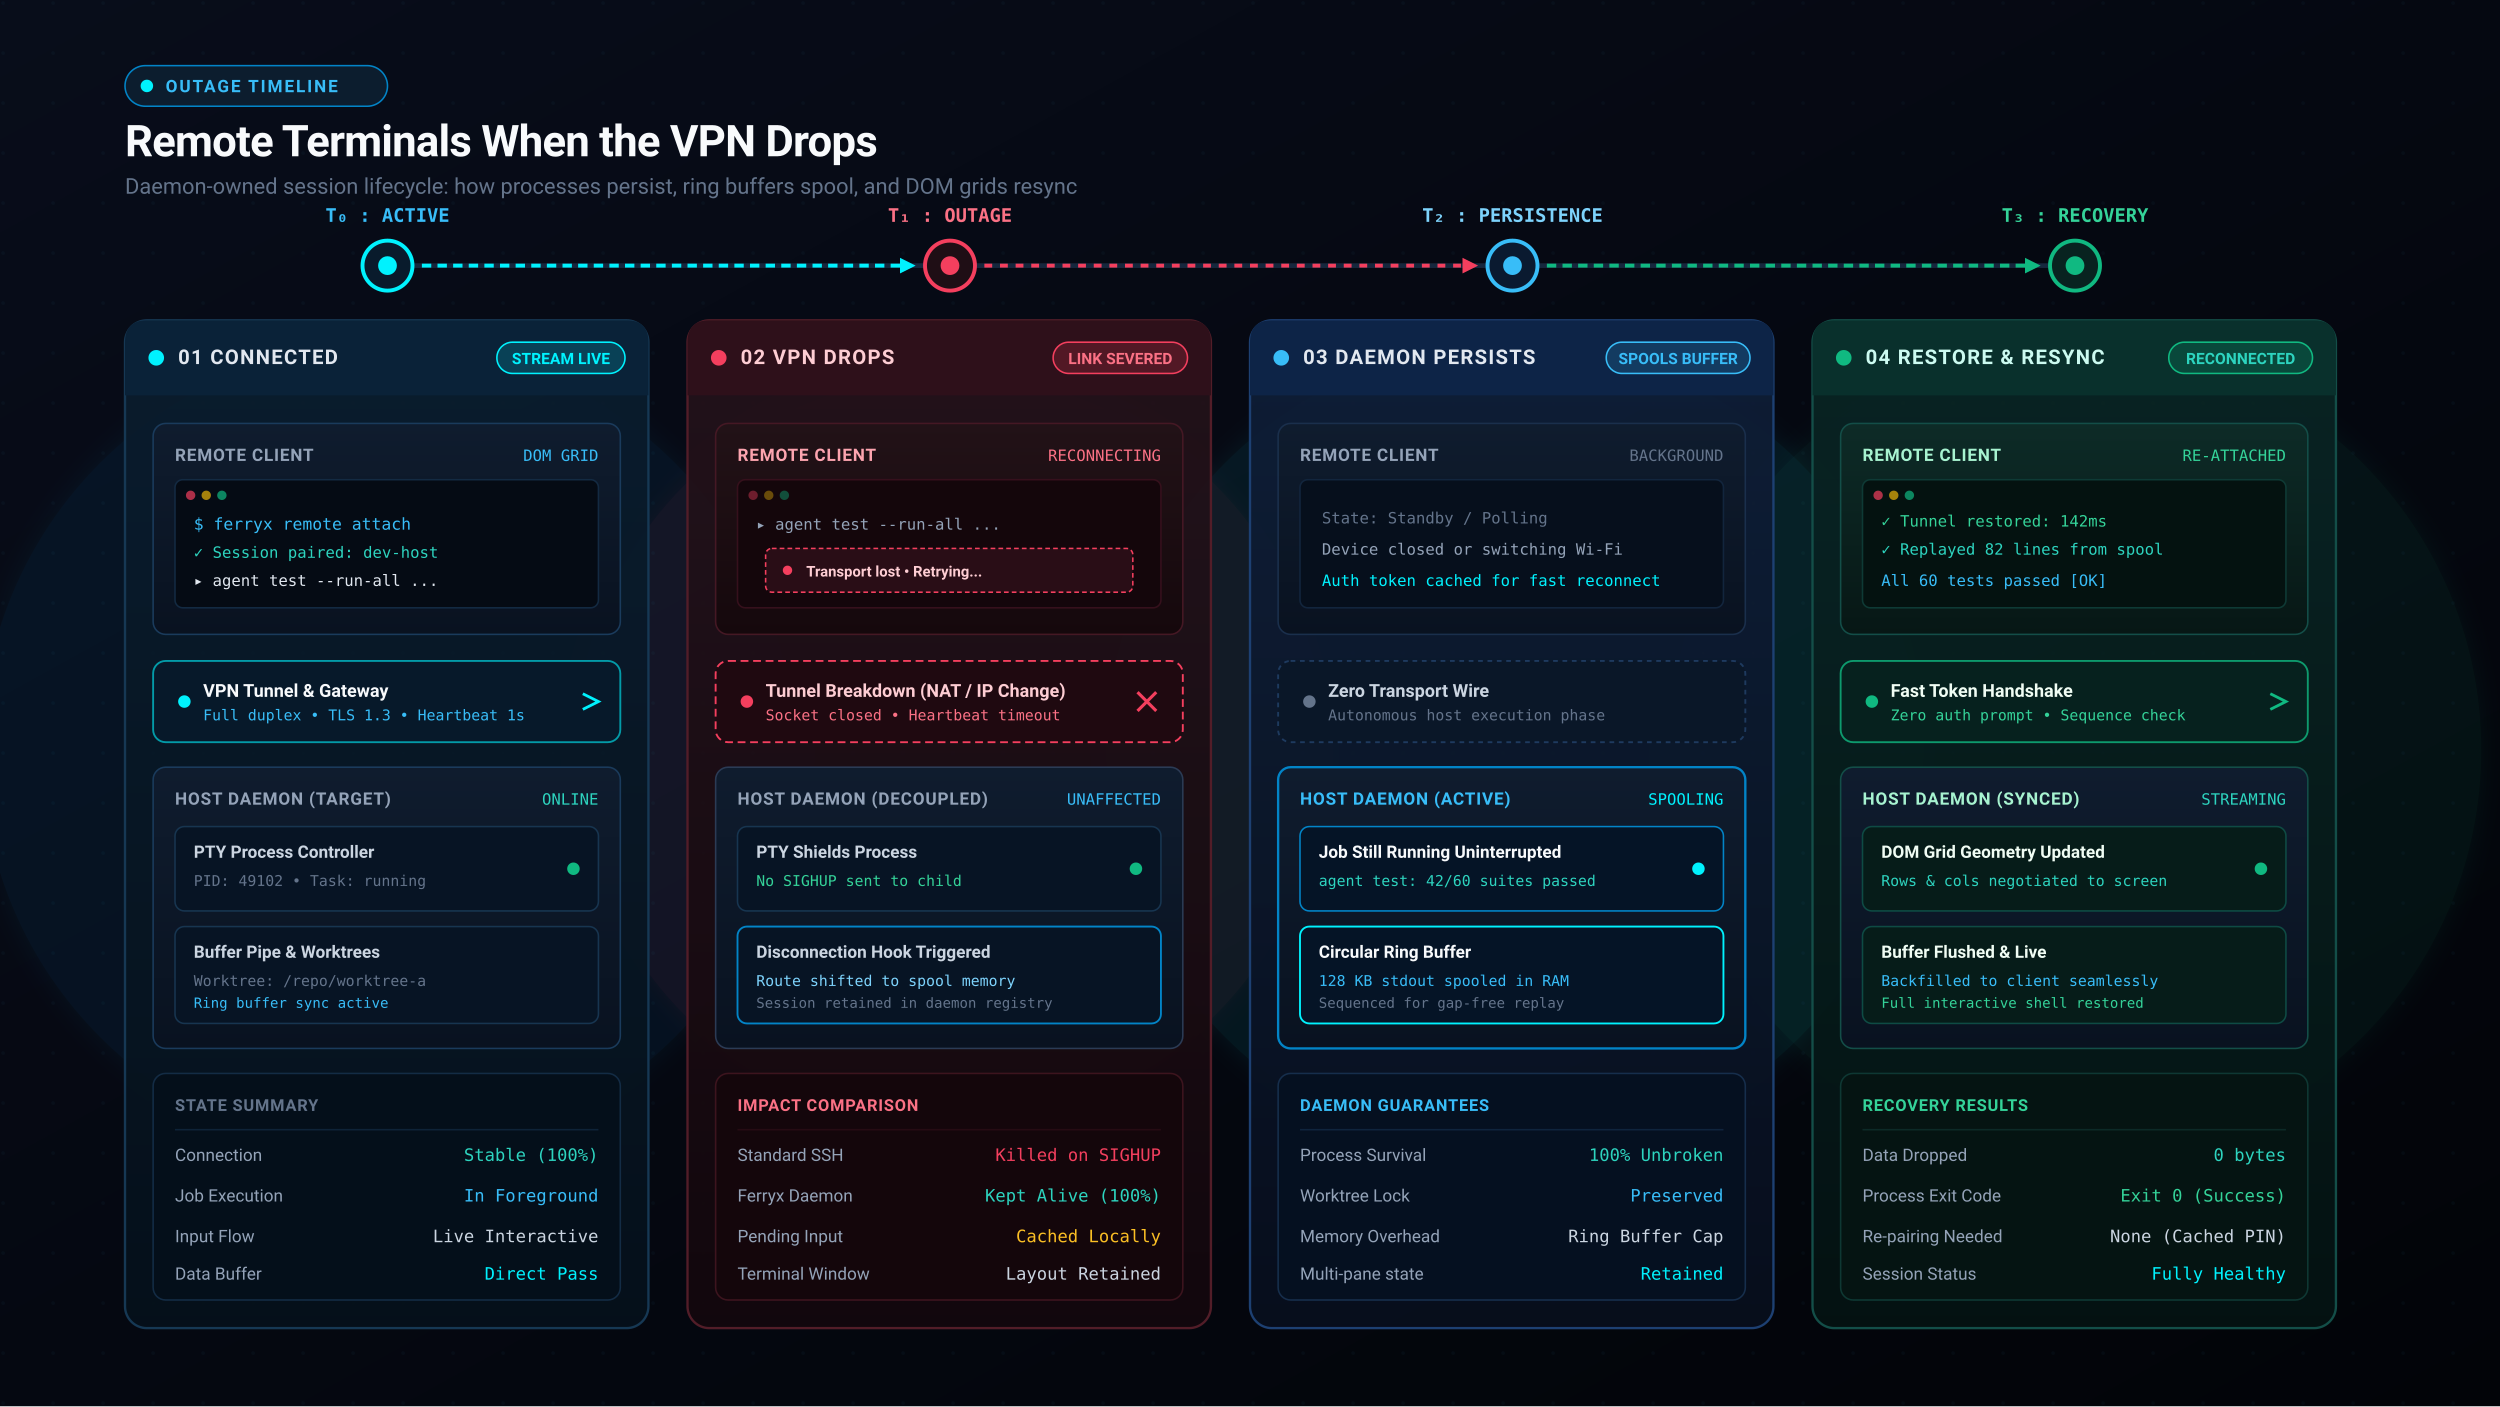
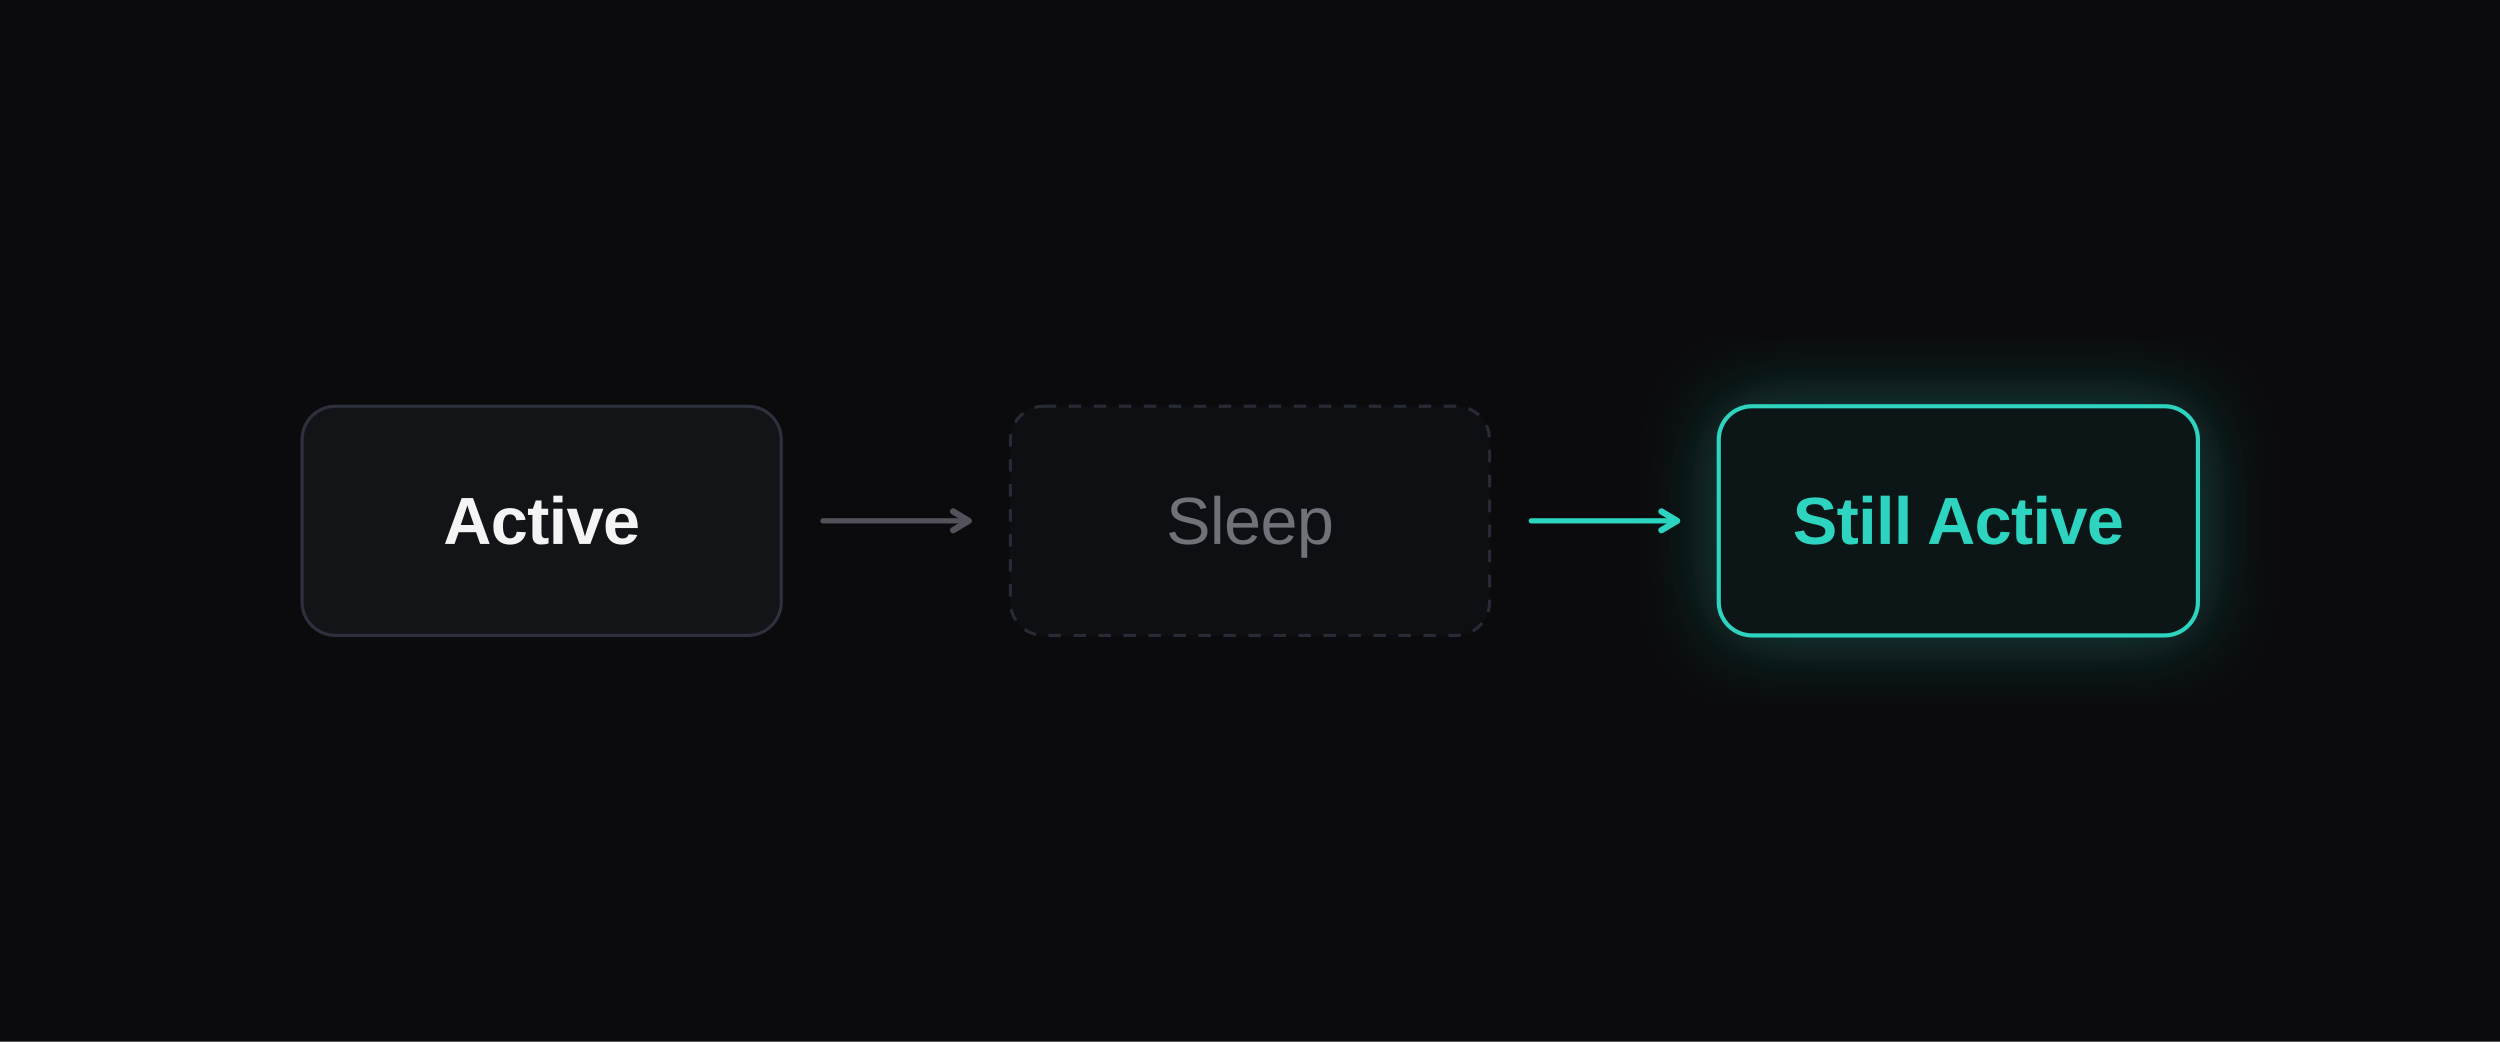
- <svg xmlns="http://www.w3.org/2000/svg" viewBox="0 0 1600 900" width="1600" height="900" style="background:#070a13; font-family: -apple-system, BlinkMacSystemFont, 'SF Pro Display', 'Segoe UI', Roboto, 'JetBrains Mono', monospace;">
+ <svg xmlns="http://www.w3.org/2000/svg" viewBox="0 0 1200 500" width="1200" height="500">
  <defs>
-     <linearGradient id="bg-grad" x1="0%" y1="0%" x2="100%" y2="100%">
-       <stop offset="0%" stop-color="#080d1a" />
-       <stop offset="50%" stop-color="#050811" />
-       <stop offset="100%" stop-color="#020408" />
-     </linearGradient>
-     <linearGradient id="card-connected" x1="0%" y1="0%" x2="0%" y2="100%">
-       <stop offset="0%" stop-color="#0a1d2e" stop-opacity="0.92" />
-       <stop offset="100%" stop-color="#05101a" stop-opacity="0.96" />
-     </linearGradient>
-     <linearGradient id="card-dropped" x1="0%" y1="0%" x2="0%" y2="100%">
-       <stop offset="0%" stop-color="#24121a" stop-opacity="0.92" />
-       <stop offset="100%" stop-color="#12070c" stop-opacity="0.96" />
-     </linearGradient>
-     <linearGradient id="card-persists" x1="0%" y1="0%" x2="0%" y2="100%">
-       <stop offset="0%" stop-color="#0f1e38" stop-opacity="0.92" />
-       <stop offset="100%" stop-color="#070e1c" stop-opacity="0.96" />
-     </linearGradient>
-     <linearGradient id="card-recovered" x1="0%" y1="0%" x2="0%" y2="100%">
-       <stop offset="0%" stop-color="#092524" stop-opacity="0.92" />
-       <stop offset="100%" stop-color="#041212" stop-opacity="0.96" />
-     </linearGradient>
-     <linearGradient id="inner-panel" x1="0%" y1="0%" x2="0%" y2="100%">
-       <stop offset="0%" stop-color="#0f1c2e" />
-       <stop offset="100%" stop-color="#091220" />
-     </linearGradient>
-     <linearGradient id="inner-panel-alert" x1="0%" y1="0%" x2="0%" y2="100%">
-       <stop offset="0%" stop-color="#221217" />
-       <stop offset="100%" stop-color="#15080c" />
-     </linearGradient>
-     <linearGradient id="inner-panel-success" x1="0%" y1="0%" x2="0%" y2="100%">
-       <stop offset="0%" stop-color="#0d2b27" />
-       <stop offset="100%" stop-color="#071715" />
-     </linearGradient>
-     <filter id="glow-teal" x="-20%" y="-20%" width="140%" height="140%">
-       <feGaussianBlur stdDeviation="8" result="blur" />
-       <feComposite in="SourceGraphic" in2="blur" operator="over" />
+     <filter id="teal-glow" x="-30%" y="-30%" width="160%" height="160%">
+       <feDropShadow dx="0" dy="0" stdDeviation="18" flood-color="#2dd4bf" flood-opacity="0.32" />
    </filter>
-     <filter id="glow-red" x="-20%" y="-20%" width="140%" height="140%">
-       <feGaussianBlur stdDeviation="8" result="blur" />
-       <feComposite in="SourceGraphic" in2="blur" operator="over" />
-     </filter>
-     <filter id="glow-amber" x="-20%" y="-20%" width="140%" height="140%">
-       <feGaussianBlur stdDeviation="6" result="blur" />
-       <feComposite in="SourceGraphic" in2="blur" operator="over" />
-     </filter>
+     <marker id="arrow-muted" viewBox="0 0 10 10" refX="7" refY="5" markerWidth="6" markerHeight="6" orient="auto-start-reverse">
+       <path d="M 2 2 L 7 5 L 2 8" fill="none" stroke="#52525b" stroke-width="2" stroke-linecap="round" stroke-linejoin="round" />
+     </marker>
+     <marker id="arrow-teal" viewBox="0 0 10 10" refX="7" refY="5" markerWidth="6" markerHeight="6" orient="auto-start-reverse">
+       <path d="M 2 2 L 7 5 L 2 8" fill="none" stroke="#2dd4bf" stroke-width="2" stroke-linecap="round" stroke-linejoin="round" />
+     </marker>
  </defs>
-   <rect width="1600" height="900" fill="url(#bg-grad)" />
-   <g opacity="0.035" fill="#38bdf8">
-     <pattern id="grid-dots" x="0" y="0" width="32" height="32" patternUnits="userSpaceOnUse">
-       <circle cx="2" cy="2" r="1.2" />
-     </pattern>
-     <rect width="1600" height="900" fill="url(#grid-dots)" />
-   </g>
-   <circle cx="248" cy="480" r="260" fill="#0284c7" opacity="0.08" filter="url(#glow-teal)" />
-   <circle cx="608" cy="480" r="240" fill="#f43f5e" opacity="0.06" filter="url(#glow-red)" />
-   <circle cx="968" cy="480" r="260" fill="#00f2fe" opacity="0.07" filter="url(#glow-teal)" />
-   <circle cx="1328" cy="480" r="260" fill="#10b981" opacity="0.07" filter="url(#glow-teal)" />
-   <g transform="translate(80, 42)">
-     <rect x="0" y="0" width="168" height="26" rx="13" fill="#0c1d2e" stroke="#0284c7" stroke-width="1" />
-     <circle cx="14" cy="13" r="4" fill="#00f2fe" />
-     <text x="26" y="17" fill="#38bdf8" font-size="11" font-weight="700" letter-spacing="1.2">OUTAGE TIMELINE</text>
-     <text x="0" y="58" fill="#f8fafc" font-size="28" font-weight="700" letter-spacing="-0.5">Remote Terminals When the VPN Drops</text>
-     <text x="0" y="82" fill="#64748b" font-size="14" font-weight="400">Daemon-owned session lifecycle: how processes persist, ring buffers spool, and DOM grids resync</text>
-   </g>
-   <g transform="translate(0, 150)">
-     <line x1="248" y1="20" x2="1328" y2="20" stroke="#16273d" stroke-width="3" />
-     <line x1="270" y1="20" x2="580" y2="20" stroke="#00f2fe" stroke-width="2.5" stroke-dasharray="6,4" />
-     <polygon points="586,20 576,15 576,25" fill="#00f2fe" />
-     <line x1="630" y1="20" x2="940" y2="20" stroke="#f43f5e" stroke-width="2.5" stroke-dasharray="5,5" />
-     <polygon points="946,20 936,15 936,25" fill="#f43f5e" />
-     <line x1="990" y1="20" x2="1300" y2="20" stroke="#10b981" stroke-width="2.5" stroke-dasharray="6,4" />
-     <polygon points="1306,20 1296,15 1296,25" fill="#10b981" />
-     <circle cx="248" cy="20" r="16" fill="#091b2c" stroke="#00f2fe" stroke-width="2.5" />
-     <circle cx="248" cy="20" r="6" fill="#00f2fe" />
-     <text x="248" y="-8" fill="#38bdf8" font-size="12" font-weight="700" text-anchor="middle" font-family="'JetBrains Mono', monospace">T₀ : ACTIVE</text>
-     <circle cx="608" cy="20" r="16" fill="#1f0e15" stroke="#f43f5e" stroke-width="2.5" />
-     <circle cx="608" cy="20" r="6" fill="#f43f5e" />
-     <text x="608" y="-8" fill="#fb7185" font-size="12" font-weight="700" text-anchor="middle" font-family="'JetBrains Mono', monospace">T₁ : OUTAGE</text>
-     <circle cx="968" cy="20" r="16" fill="#0a1a30" stroke="#38bdf8" stroke-width="2.5" />
-     <circle cx="968" cy="20" r="6" fill="#38bdf8" />
-     <text x="968" y="-8" fill="#7dd3fc" font-size="12" font-weight="700" text-anchor="middle" font-family="'JetBrains Mono', monospace">T₂ : PERSISTENCE</text>
-     <circle cx="1328" cy="20" r="16" fill="#082320" stroke="#10b981" stroke-width="2.5" />
-     <circle cx="1328" cy="20" r="6" fill="#10b981" />
-     <text x="1328" y="-8" fill="#34d399" font-size="12" font-weight="700" text-anchor="middle" font-family="'JetBrains Mono', monospace">T₃ : RECOVERY</text>
-   </g>
-   <g transform="translate(80, 205)">
-     <rect x="0" y="0" width="335" height="645" rx="14" fill="url(#card-connected)" stroke="#163854" stroke-width="1.5" />
-     <path d="M 0 14 Q 0 0 14 0 L 321 0 Q 335 0 335 14 L 335 48 L 0 48 Z" fill="#0a2238" />
-     <circle cx="20" cy="24" r="5" fill="#00f2fe" />
-     <text x="34" y="28" fill="#e2e8f0" font-size="13" font-weight="700" letter-spacing="0.8">01 CONNECTED</text>
-     <rect x="238" y="14" width="82" height="20" rx="10" fill="#00f2fe" fill-opacity="0.15" stroke="#00f2fe" stroke-width="1" />
-     <text x="279" y="28" fill="#00f2fe" font-size="10" font-weight="700" text-anchor="middle">STREAM LIVE</text>
-     <g transform="translate(18, 66)">
-       <rect x="0" y="0" width="299" height="135" rx="8" fill="url(#inner-panel)" stroke="#1a3b5c" stroke-width="1" />
-       <text x="14" y="24" fill="#94a3b8" font-size="11" font-weight="700" letter-spacing="0.5">REMOTE CLIENT</text>
-       <text x="285" y="24" fill="#38bdf8" font-size="10" font-family="'JetBrains Mono', monospace" text-anchor="end">DOM GRID</text>
-       <g transform="translate(14, 36)">
-         <rect x="0" y="0" width="271" height="82" rx="5" fill="#050b14" stroke="#132a42" stroke-width="1" />
-         <circle cx="10" cy="10" r="3" fill="#f43f5e" opacity="0.7" />
-         <circle cx="20" cy="10" r="3" fill="#eab308" opacity="0.7" />
-         <circle cx="30" cy="10" r="3" fill="#10b981" opacity="0.7" />
-         <text x="12" y="32" fill="#38bdf8" font-size="10.5" font-family="'JetBrains Mono', monospace">$ ferryx remote attach</text>
-         <text x="12" y="50" fill="#2dd4bf" font-size="10" font-family="'JetBrains Mono', monospace">✓ Session paired: dev-host</text>
-         <text x="12" y="68" fill="#e2e8f0" font-size="10" font-family="'JetBrains Mono', monospace">▸ agent test --run-all ...</text>
-       </g>
-     </g>
-     <g transform="translate(18, 218)">
-       <rect x="0" y="0" width="299" height="52" rx="8" fill="#07192a" stroke="#00f2fe" stroke-width="1.2" stroke-opacity="0.6" />
-       <circle cx="20" cy="26" r="4" fill="#00f2fe" />
-       <text x="32" y="23" fill="#f8fafc" font-size="11.5" font-weight="600">VPN Tunnel &amp; Gateway</text>
-       <text x="32" y="38" fill="#38bdf8" font-size="9.5" font-family="'JetBrains Mono', monospace">Full duplex • TLS 1.3 • Heartbeat 1s</text>
-       <path d="M 275 21 L 285 26 L 275 31" fill="none" stroke="#00f2fe" stroke-width="1.8" />
-     </g>
-     <g transform="translate(18, 286)">
-       <rect x="0" y="0" width="299" height="180" rx="8" fill="url(#inner-panel)" stroke="#1a3b5c" stroke-width="1" />
-       <text x="14" y="24" fill="#94a3b8" font-size="11" font-weight="700" letter-spacing="0.5">HOST DAEMON (TARGET)</text>
-       <text x="285" y="24" fill="#2dd4bf" font-size="10" font-family="'JetBrains Mono', monospace" text-anchor="end">ONLINE</text>
-       <g transform="translate(14, 38)">
-         <rect x="0" y="0" width="271" height="54" rx="6" fill="#071424" stroke="#173550" stroke-width="1" />
-         <text x="12" y="20" fill="#cbd5e1" font-size="11" font-weight="600">PTY Process Controller</text>
-         <text x="12" y="38" fill="#64748b" font-size="9.5" font-family="'JetBrains Mono', monospace">PID: 49102 • Task: running</text>
-         <circle cx="255" cy="27" r="4" fill="#10b981" />
-       </g>
-       <g transform="translate(14, 102)">
-         <rect x="0" y="0" width="271" height="62" rx="6" fill="#071424" stroke="#173550" stroke-width="1" />
-         <text x="12" y="20" fill="#cbd5e1" font-size="11" font-weight="600">Buffer Pipe &amp; Worktrees</text>
-         <text x="12" y="38" fill="#64748b" font-size="9.5" font-family="'JetBrains Mono', monospace">Worktree: /repo/worktree-a</text>
-         <text x="12" y="52" fill="#38bdf8" font-size="9" font-family="'JetBrains Mono', monospace">Ring buffer sync active</text>
-       </g>
-     </g>
-     <g transform="translate(18, 482)">
-       <rect x="0" y="0" width="299" height="145" rx="8" fill="#040f1a" stroke="#132c45" stroke-width="1" />
-       <text x="14" y="24" fill="#64748b" font-size="10.5" font-weight="700" letter-spacing="0.5">STATE SUMMARY</text>
-       <line x1="14" y1="36" x2="285" y2="36" stroke="#0e2338" stroke-width="1" />
-       <text x="14" y="56" fill="#94a3b8" font-size="11">Connection</text>
-       <text x="285" y="56" fill="#2dd4bf" font-size="11" font-family="'JetBrains Mono', monospace" text-anchor="end">Stable (100%)</text>
-       <text x="14" y="82" fill="#94a3b8" font-size="11">Job Execution</text>
-       <text x="285" y="82" fill="#38bdf8" font-size="11" font-family="'JetBrains Mono', monospace" text-anchor="end">In Foreground</text>
-       <text x="14" y="108" fill="#94a3b8" font-size="11">Input Flow</text>
-       <text x="285" y="108" fill="#cbd5e1" font-size="11" font-family="'JetBrains Mono', monospace" text-anchor="end">Live Interactive</text>
-       <text x="14" y="132" fill="#94a3b8" font-size="11">Data Buffer</text>
-       <text x="285" y="132" fill="#00f2fe" font-size="11" font-family="'JetBrains Mono', monospace" text-anchor="end">Direct Pass</text>
-     </g>
-   </g>
-   <g transform="translate(440, 205)">
-     <rect x="0" y="0" width="335" height="645" rx="14" fill="url(#card-dropped)" stroke="#521d28" stroke-width="1.5" />
-     <path d="M 0 14 Q 0 0 14 0 L 321 0 Q 335 0 335 14 L 335 48 L 0 48 Z" fill="#2e101a" />
-     <circle cx="20" cy="24" r="5" fill="#f43f5e" />
-     <text x="34" y="28" fill="#fecdd3" font-size="13" font-weight="700" letter-spacing="0.8">02 VPN DROPS</text>
-     <rect x="234" y="14" width="86" height="20" rx="10" fill="#f43f5e" fill-opacity="0.18" stroke="#f43f5e" stroke-width="1" />
-     <text x="277" y="28" fill="#fb7185" font-size="10" font-weight="700" text-anchor="middle">LINK SEVERED</text>
-     <g transform="translate(18, 66)">
-       <rect x="0" y="0" width="299" height="135" rx="8" fill="url(#inner-panel-alert)" stroke="#451824" stroke-width="1" />
-       <text x="14" y="24" fill="#fda4af" font-size="11" font-weight="700" letter-spacing="0.5">REMOTE CLIENT</text>
-       <text x="285" y="24" fill="#fb7185" font-size="10" font-family="'JetBrains Mono', monospace" text-anchor="end">RECONNECTING</text>
-       <g transform="translate(14, 36)">
-         <rect x="0" y="0" width="271" height="82" rx="5" fill="#14060b" stroke="#36101c" stroke-width="1" />
-         <circle cx="10" cy="10" r="3" fill="#f43f5e" opacity="0.4" />
-         <circle cx="20" cy="10" r="3" fill="#eab308" opacity="0.4" />
-         <circle cx="30" cy="10" r="3" fill="#10b981" opacity="0.4" />
-         <text x="12" y="32" fill="#94a3b8" font-size="10" font-family="'JetBrains Mono', monospace">▸ agent test --run-all ...</text>
-         <rect x="18" y="44" width="235" height="28" rx="4" fill="#290d16" stroke="#f43f5e" stroke-width="1" stroke-dasharray="3,2" />
-         <circle cx="32" cy="58" r="3" fill="#f43f5e" />
-         <text x="44" y="62" fill="#fecdd3" font-size="9.5" font-weight="600">Transport lost • Retrying...</text>
-       </g>
-     </g>
-     <g transform="translate(18, 218)">
-       <rect x="0" y="0" width="299" height="52" rx="8" fill="#1f0910" stroke="#f43f5e" stroke-width="1.2" stroke-dasharray="5,3" />
-       <circle cx="20" cy="26" r="4" fill="#f43f5e" />
-       <text x="32" y="23" fill="#fecdd3" font-size="11.5" font-weight="600">Tunnel Breakdown (NAT / IP Change)</text>
-       <text x="32" y="38" fill="#fb7185" font-size="9.5" font-family="'JetBrains Mono', monospace">Socket closed • Heartbeat timeout</text>
-       <path d="M 270 20 L 282 32 M 282 20 L 270 32" stroke="#f43f5e" stroke-width="2" />
-     </g>
-     <g transform="translate(18, 286)">
-       <rect x="0" y="0" width="299" height="180" rx="8" fill="url(#inner-panel)" stroke="#2b3b55" stroke-width="1" />
-       <text x="14" y="24" fill="#94a3b8" font-size="11" font-weight="700" letter-spacing="0.5">HOST DAEMON (DECOUPLED)</text>
-       <text x="285" y="24" fill="#38bdf8" font-size="10" font-family="'JetBrains Mono', monospace" text-anchor="end">UNAFFECTED</text>
-       <g transform="translate(14, 38)">
-         <rect x="0" y="0" width="271" height="54" rx="6" fill="#071424" stroke="#173550" stroke-width="1" />
-         <text x="12" y="20" fill="#cbd5e1" font-size="11" font-weight="600">PTY Shields Process</text>
-         <text x="12" y="38" fill="#34d399" font-size="9.5" font-family="'JetBrains Mono', monospace">No SIGHUP sent to child</text>
-         <circle cx="255" cy="27" r="4" fill="#10b981" />
-       </g>
-       <g transform="translate(14, 102)">
-         <rect x="0" y="0" width="271" height="62" rx="6" fill="#071424" stroke="#0284c7" stroke-width="1.2" />
-         <text x="12" y="20" fill="#cbd5e1" font-size="11" font-weight="600">Disconnection Hook Triggered</text>
-         <text x="12" y="38" fill="#7dd3fc" font-size="9.5" font-family="'JetBrains Mono', monospace">Route shifted to spool memory</text>
-         <text x="12" y="52" fill="#64748b" font-size="9" font-family="'JetBrains Mono', monospace">Session retained in daemon registry</text>
-       </g>
-     </g>
-     <g transform="translate(18, 482)">
-       <rect x="0" y="0" width="299" height="145" rx="8" fill="#14060b" stroke="#3d141e" stroke-width="1" />
-       <text x="14" y="24" fill="#fb7185" font-size="10.5" font-weight="700" letter-spacing="0.5">IMPACT COMPARISON</text>
-       <line x1="14" y1="36" x2="285" y2="36" stroke="#260b13" stroke-width="1" />
-       <text x="14" y="56" fill="#94a3b8" font-size="11">Standard SSH</text>
-       <text x="285" y="56" fill="#f43f5e" font-size="11" font-family="'JetBrains Mono', monospace" text-anchor="end">Killed on SIGHUP</text>
-       <text x="14" y="82" fill="#94a3b8" font-size="11">Ferryx Daemon</text>
-       <text x="285" y="82" fill="#2dd4bf" font-size="11" font-family="'JetBrains Mono', monospace" text-anchor="end">Kept Alive (100%)</text>
-       <text x="14" y="108" fill="#94a3b8" font-size="11">Pending Input</text>
-       <text x="285" y="108" fill="#fbbf24" font-size="11" font-family="'JetBrains Mono', monospace" text-anchor="end">Cached Locally</text>
-       <text x="14" y="132" fill="#94a3b8" font-size="11">Terminal Window</text>
-       <text x="285" y="132" fill="#cbd5e1" font-size="11" font-family="'JetBrains Mono', monospace" text-anchor="end">Layout Retained</text>
-     </g>
-   </g>
-   <g transform="translate(800, 205)">
-     <rect x="0" y="0" width="335" height="645" rx="14" fill="url(#card-persists)" stroke="#1d4072" stroke-width="1.5" />
-     <path d="M 0 14 Q 0 0 14 0 L 321 0 Q 335 0 335 14 L 335 48 L 0 48 Z" fill="#0d2447" />
-     <circle cx="20" cy="24" r="5" fill="#38bdf8" />
-     <text x="34" y="28" fill="#e2e8f0" font-size="13" font-weight="700" letter-spacing="0.8">03 DAEMON PERSISTS</text>
-     <rect x="228" y="14" width="92" height="20" rx="10" fill="#38bdf8" fill-opacity="0.15" stroke="#38bdf8" stroke-width="1" />
-     <text x="274" y="28" fill="#38bdf8" font-size="10" font-weight="700" text-anchor="middle">SPOOLS BUFFER</text>
-     <g transform="translate(18, 66)">
-       <rect x="0" y="0" width="299" height="135" rx="8" fill="url(#inner-panel)" stroke="#1a2f4c" stroke-width="1" />
-       <text x="14" y="24" fill="#94a3b8" font-size="11" font-weight="700" letter-spacing="0.5">REMOTE CLIENT</text>
-       <text x="285" y="24" fill="#64748b" font-size="10" font-family="'JetBrains Mono', monospace" text-anchor="end">BACKGROUND</text>
-       <g transform="translate(14, 36)">
-         <rect x="0" y="0" width="271" height="82" rx="5" fill="#060f1c" stroke="#12253d" stroke-width="1" />
-         <text x="14" y="28" fill="#64748b" font-size="10" font-family="'JetBrains Mono', monospace">State: Standby / Polling</text>
-         <text x="14" y="48" fill="#94a3b8" font-size="10" font-family="'JetBrains Mono', monospace">Device closed or switching Wi-Fi</text>
-         <text x="14" y="68" fill="#00f2fe" font-size="10" font-family="'JetBrains Mono', monospace">Auth token cached for fast reconnect</text>
-       </g>
-     </g>
-     <g transform="translate(18, 218)">
-       <rect x="0" y="0" width="299" height="52" rx="8" fill="#0a1728" stroke="#1e3a5f" stroke-width="1.2" stroke-dasharray="3,3" />
-       <circle cx="20" cy="26" r="4" fill="#64748b" />
-       <text x="32" y="23" fill="#cbd5e1" font-size="11.5" font-weight="600">Zero Transport Wire</text>
-       <text x="32" y="38" fill="#64748b" font-size="9.5" font-family="'JetBrains Mono', monospace">Autonomous host execution phase</text>
-     </g>
-     <g transform="translate(18, 286)">
-       <rect x="0" y="0" width="299" height="180" rx="8" fill="url(#inner-panel)" stroke="#0284c7" stroke-width="1.5" />
-       <text x="14" y="24" fill="#38bdf8" font-size="11" font-weight="700" letter-spacing="0.5">HOST DAEMON (ACTIVE)</text>
-       <text x="285" y="24" fill="#00f2fe" font-size="10" font-family="'JetBrains Mono', monospace" text-anchor="end">SPOOLING</text>
-       <g transform="translate(14, 38)">
-         <rect x="0" y="0" width="271" height="54" rx="6" fill="#051426" stroke="#0284c7" stroke-width="1" />
-         <text x="12" y="20" fill="#f8fafc" font-size="11" font-weight="600">Job Still Running Uninterrupted</text>
-         <text x="12" y="38" fill="#2dd4bf" font-size="9.5" font-family="'JetBrains Mono', monospace">agent test: 42/60 suites passed</text>
-         <circle cx="255" cy="27" r="4" fill="#00f2fe" />
-       </g>
-       <g transform="translate(14, 102)">
-         <rect x="0" y="0" width="271" height="62" rx="6" fill="#051426" stroke="#00f2fe" stroke-width="1.2" />
-         <text x="12" y="20" fill="#f8fafc" font-size="11" font-weight="600">Circular Ring Buffer</text>
-         <text x="12" y="38" fill="#38bdf8" font-size="9.5" font-family="'JetBrains Mono', monospace">128 KB stdout spooled in RAM</text>
-         <text x="12" y="52" fill="#64748b" font-size="9" font-family="'JetBrains Mono', monospace">Sequenced for gap-free replay</text>
-       </g>
-     </g>
-     <g transform="translate(18, 482)">
-       <rect x="0" y="0" width="299" height="145" rx="8" fill="#051020" stroke="#162e4c" stroke-width="1" />
-       <text x="14" y="24" fill="#38bdf8" font-size="10.5" font-weight="700" letter-spacing="0.5">DAEMON GUARANTEES</text>
-       <line x1="14" y1="36" x2="285" y2="36" stroke="#0f243d" stroke-width="1" />
-       <text x="14" y="56" fill="#94a3b8" font-size="11">Process Survival</text>
-       <text x="285" y="56" fill="#2dd4bf" font-size="11" font-family="'JetBrains Mono', monospace" text-anchor="end">100% Unbroken</text>
-       <text x="14" y="82" fill="#94a3b8" font-size="11">Worktree Lock</text>
-       <text x="285" y="82" fill="#38bdf8" font-size="11" font-family="'JetBrains Mono', monospace" text-anchor="end">Preserved</text>
-       <text x="14" y="108" fill="#94a3b8" font-size="11">Memory Overhead</text>
-       <text x="285" y="108" fill="#cbd5e1" font-size="11" font-family="'JetBrains Mono', monospace" text-anchor="end">Ring Buffer Cap</text>
-       <text x="14" y="132" fill="#94a3b8" font-size="11">Multi-pane state</text>
-       <text x="285" y="132" fill="#00f2fe" font-size="11" font-family="'JetBrains Mono', monospace" text-anchor="end">Retained</text>
-     </g>
-   </g>
-   <g transform="translate(1160, 205)">
-     <rect x="0" y="0" width="335" height="645" rx="14" fill="url(#card-recovered)" stroke="#134e48" stroke-width="1.5" />
-     <path d="M 0 14 Q 0 0 14 0 L 321 0 Q 335 0 335 14 L 335 48 L 0 48 Z" fill="#09302c" />
-     <circle cx="20" cy="24" r="5" fill="#10b981" />
-     <text x="34" y="28" fill="#ccfbf1" font-size="13" font-weight="700" letter-spacing="0.8">04 RESTORE &amp; RESYNC</text>
-     <rect x="228" y="14" width="92" height="20" rx="10" fill="#10b981" fill-opacity="0.18" stroke="#10b981" stroke-width="1" />
-     <text x="274" y="28" fill="#2dd4bf" font-size="10" font-weight="700" text-anchor="middle">RECONNECTED</text>
-     <g transform="translate(18, 66)">
-       <rect x="0" y="0" width="299" height="135" rx="8" fill="url(#inner-panel-success)" stroke="#134e48" stroke-width="1" />
-       <text x="14" y="24" fill="#a7f3d0" font-size="11" font-weight="700" letter-spacing="0.5">REMOTE CLIENT</text>
-       <text x="285" y="24" fill="#34d399" font-size="10" font-family="'JetBrains Mono', monospace" text-anchor="end">RE-ATTACHED</text>
-       <g transform="translate(14, 36)">
-         <rect x="0" y="0" width="271" height="82" rx="5" fill="#041210" stroke="#0e3a35" stroke-width="1" />
-         <circle cx="10" cy="10" r="3" fill="#f43f5e" opacity="0.7" />
-         <circle cx="20" cy="10" r="3" fill="#eab308" opacity="0.7" />
-         <circle cx="30" cy="10" r="3" fill="#10b981" opacity="0.7" />
-         <text x="12" y="30" fill="#34d399" font-size="10" font-family="'JetBrains Mono', monospace">✓ Tunnel restored: 142ms</text>
-         <text x="12" y="48" fill="#2dd4bf" font-size="10" font-family="'JetBrains Mono', monospace">✓ Replayed 82 lines from spool</text>
-         <text x="12" y="68" fill="#38bdf8" font-size="10" font-family="'JetBrains Mono', monospace">All 60 tests passed [OK]</text>
-       </g>
-     </g>
-     <g transform="translate(18, 218)">
-       <rect x="0" y="0" width="299" height="52" rx="8" fill="#06211e" stroke="#10b981" stroke-width="1.2" stroke-opacity="0.8" />
-       <circle cx="20" cy="26" r="4" fill="#10b981" />
-       <text x="32" y="23" fill="#f0fdf4" font-size="11.5" font-weight="600">Fast Token Handshake</text>
-       <text x="32" y="38" fill="#34d399" font-size="9.5" font-family="'JetBrains Mono', monospace">Zero auth prompt • Sequence check</text>
-       <path d="M 275 21 L 285 26 L 275 31" fill="none" stroke="#10b981" stroke-width="1.8" />
-     </g>
-     <g transform="translate(18, 286)">
-       <rect x="0" y="0" width="299" height="180" rx="8" fill="url(#inner-panel)" stroke="#134e48" stroke-width="1" />
-       <text x="14" y="24" fill="#a7f3d0" font-size="11" font-weight="700" letter-spacing="0.5">HOST DAEMON (SYNCED)</text>
-       <text x="285" y="24" fill="#2dd4bf" font-size="10" font-family="'JetBrains Mono', monospace" text-anchor="end">STREAMING</text>
-       <g transform="translate(14, 38)">
-         <rect x="0" y="0" width="271" height="54" rx="6" fill="#061c19" stroke="#0e4b44" stroke-width="1" />
-         <text x="12" y="20" fill="#f0fdf4" font-size="11" font-weight="600">DOM Grid Geometry Updated</text>
-         <text x="12" y="38" fill="#2dd4bf" font-size="9.5" font-family="'JetBrains Mono', monospace">Rows &amp; cols negotiated to screen</text>
-         <circle cx="255" cy="27" r="4" fill="#10b981" />
-       </g>
-       <g transform="translate(14, 102)">
-         <rect x="0" y="0" width="271" height="62" rx="6" fill="#061c19" stroke="#0e4b44" stroke-width="1" />
-         <text x="12" y="20" fill="#f0fdf4" font-size="11" font-weight="600">Buffer Flushed &amp; Live</text>
-         <text x="12" y="38" fill="#38bdf8" font-size="9.5" font-family="'JetBrains Mono', monospace">Backfilled to client seamlessly</text>
-         <text x="12" y="52" fill="#34d399" font-size="9" font-family="'JetBrains Mono', monospace">Full interactive shell restored</text>
-       </g>
-     </g>
-     <g transform="translate(18, 482)">
-       <rect x="0" y="0" width="299" height="145" rx="8" fill="#051412" stroke="#0e3833" stroke-width="1" />
-       <text x="14" y="24" fill="#34d399" font-size="10.5" font-weight="700" letter-spacing="0.5">RECOVERY RESULTS</text>
-       <line x1="14" y1="36" x2="285" y2="36" stroke="#0c2a27" stroke-width="1" />
-       <text x="14" y="56" fill="#94a3b8" font-size="11">Data Dropped</text>
-       <text x="285" y="56" fill="#2dd4bf" font-size="11" font-family="'JetBrains Mono', monospace" text-anchor="end">0 bytes</text>
-       <text x="14" y="82" fill="#94a3b8" font-size="11">Process Exit Code</text>
-       <text x="285" y="82" fill="#34d399" font-size="11" font-family="'JetBrains Mono', monospace" text-anchor="end">Exit 0 (Success)</text>
-       <text x="14" y="108" fill="#94a3b8" font-size="11">Re-pairing Needed</text>
-       <text x="285" y="108" fill="#cbd5e1" font-size="11" font-family="'JetBrains Mono', monospace" text-anchor="end">None (Cached PIN)</text>
-       <text x="14" y="132" fill="#94a3b8" font-size="11">Session Status</text>
-       <text x="285" y="132" fill="#00f2fe" font-size="11" font-family="'JetBrains Mono', monospace" text-anchor="end">Fully Healthy</text>
-     </g>
-   </g>
+   <rect width="1200" height="500" fill="#0b0b0d" />
+   <line x1="395" y1="250" x2="465" y2="250" stroke="#52525b" stroke-width="2.5" stroke-linecap="round" marker-end="url(#arrow-muted)" />
+   <line x1="735" y1="250" x2="805" y2="250" stroke="#2dd4bf" stroke-width="2.5" stroke-linecap="round" marker-end="url(#arrow-teal)" />
+   <rect x="145" y="195" width="230" height="110" rx="16" fill="#131418" stroke="#2e313d" stroke-width="1.5" />
+   <text x="260" y="250" font-family="-apple-system, BlinkMacSystemFont, 'SF Pro Display', 'Helvetica Neue', Arial, sans-serif" font-size="32" font-weight="600" fill="#f4f4f5" text-anchor="middle" dominant-baseline="central" letter-spacing="-0.01em">Active</text>
+   <rect x="485" y="195" width="230" height="110" rx="16" fill="#0e0f13" stroke="#282a36" stroke-width="1.5" stroke-dasharray="6 6" />
+   <text x="600" y="250" font-family="-apple-system, BlinkMacSystemFont, 'SF Pro Display', 'Helvetica Neue', Arial, sans-serif" font-size="32" font-weight="500" fill="#71717a" text-anchor="middle" dominant-baseline="central" letter-spacing="-0.01em">Sleep</text>
+   <rect x="825" y="195" width="230" height="110" rx="16" fill="#0c1817" stroke="#2dd4bf" stroke-width="2" filter="url(#teal-glow)" />
+   <text x="940" y="250" font-family="-apple-system, BlinkMacSystemFont, 'SF Pro Display', 'Helvetica Neue', Arial, sans-serif" font-size="32" font-weight="600" fill="#2dd4bf" text-anchor="middle" dominant-baseline="central" letter-spacing="-0.01em">Still Active</text>
</svg>
